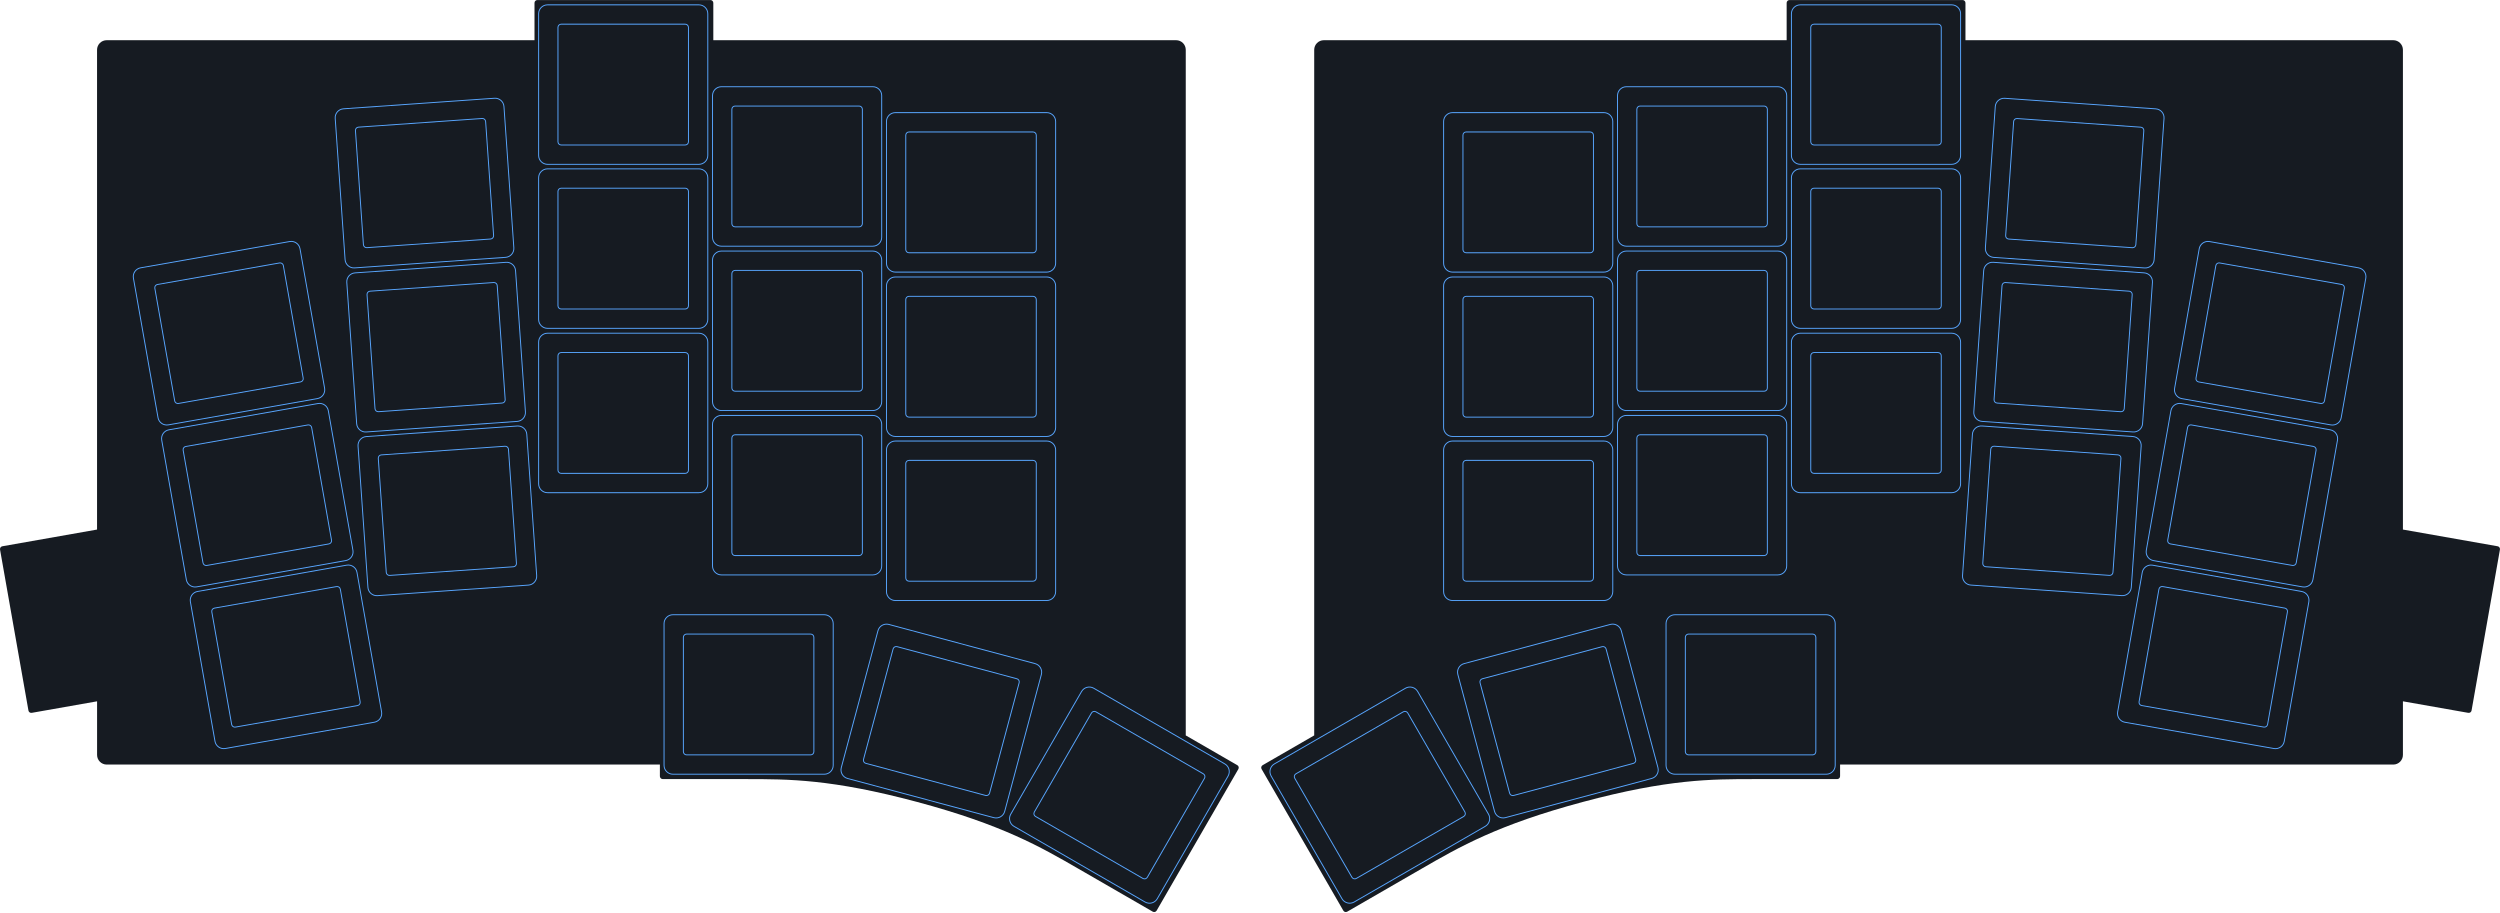
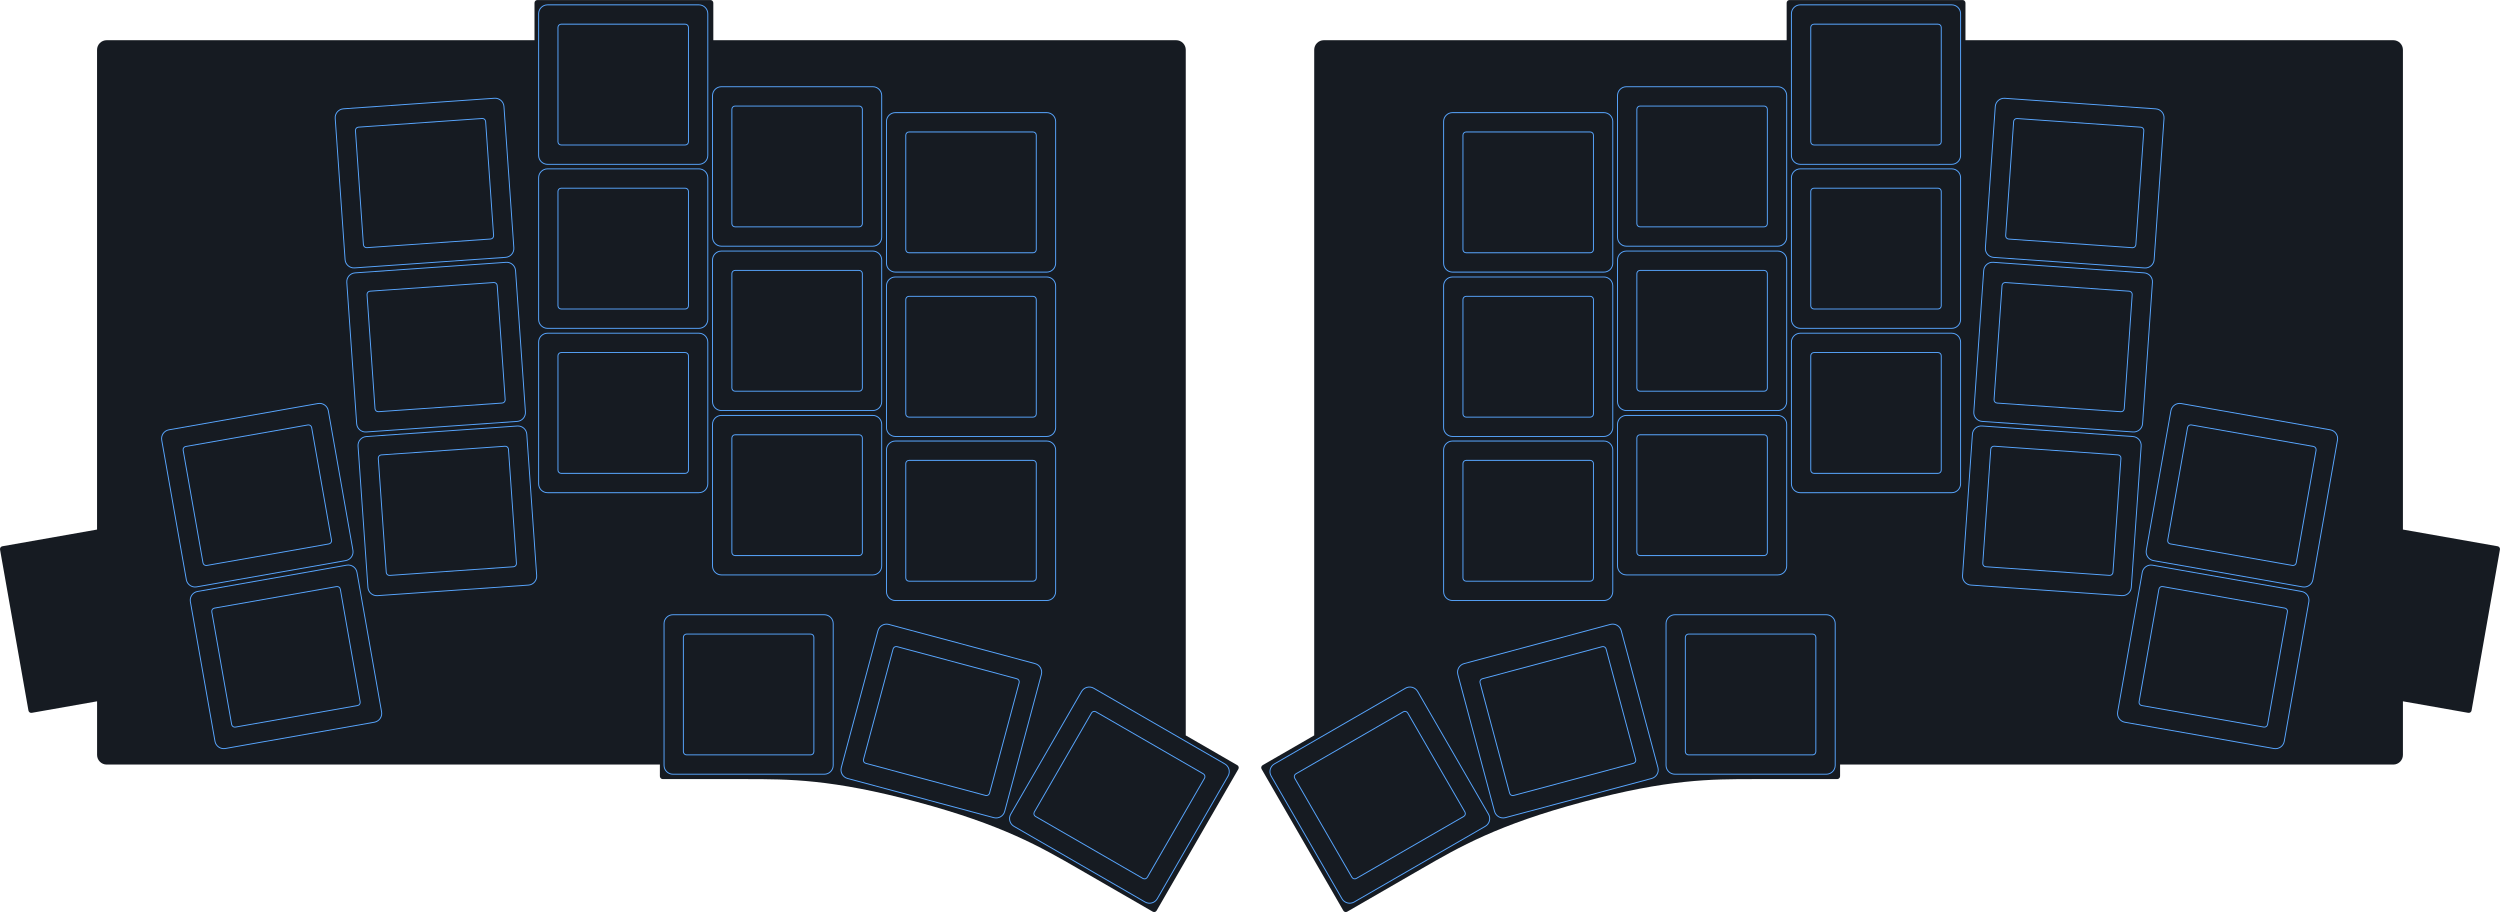
<svg xmlns="http://www.w3.org/2000/svg" width="258.64mm" height="94.36mm" viewBox="0 0 733.16 267.46">
  <defs>
    <style>
      .cls-1 {
        fill: #161b22;
      }

      .cls-2 {
        fill: none;
        stroke: #58a6ff;
        stroke-miterlimit: 10;
        stroke-width: .28px;
      }
    </style>
  </defs>
  <g id="Shape">
    <path class="cls-1" d="M.69,160.19l27.77-4.9V14.61c0-1.57,1.27-2.83,2.83-2.83h125.46V.84c0-.46,.38-.84,.84-.84h50.76c.46,0,.84,.38,.84,.84V11.78h135.72c1.57,0,2.83,1.27,2.83,2.83V215.66l15.12,8.73c.4,.23,.54,.74,.31,1.14l-23.97,41.51c-.23,.4-.74,.54-1.14,.31-2.77-1.6-13.03-7.52-21.72-12.54-11.22-6.48-22.44-12.96-47.42-19.65s-37.59-6.69-50.19-6.69c-10.77,0-21.38,0-24.37,0-.46,0-.84-.38-.84-.84v-3.42H31.3c-1.57,0-2.83-1.27-2.83-2.83v-15.72l-19.16,3.38c-.46,.08-.89-.22-.97-.68L.01,161.16c-.08-.46,.22-.89,.68-.97Z" />
    <path class="cls-1" d="M732.46,160.19l-27.77-4.9V14.61c0-1.57-1.27-2.83-2.83-2.83h-125.46V.84c0-.46-.38-.84-.84-.84h-50.76c-.46,0-.84,.38-.84,.84V11.78h-135.72c-1.57,0-2.83,1.27-2.83,2.83V215.66l-15.12,8.73c-.4,.23-.54,.74-.31,1.14l23.97,41.51c.23,.4,.74,.54,1.14,.31,2.77-1.6,13.03-7.52,21.72-12.54,11.22-6.48,22.44-12.96,47.42-19.65s37.59-6.69,50.19-6.69c10.77,0,21.38,0,24.37,0,.46,0,.84-.38,.84-.84v-3.42h162.23c1.57,0,2.83-1.27,2.83-2.83v-15.72l19.16,3.38c.46,.08,.89-.22,.97-.68l8.32-47.2c.08-.46-.22-.89-.68-.97Z" />
  </g>
  <g id="Keys_Kopie" data-name="Keys Kopie">
    <g id="Keycaps">
      <rect class="cls-2" x="259.97" y="33.02" width="49.61" height="46.77" rx="2.61" ry="2.61" />
      <rect class="cls-2" x="259.97" y="81.22" width="49.61" height="46.77" rx="2.61" ry="2.61" />
      <rect class="cls-2" x="259.97" y="129.33" width="49.61" height="46.77" rx="2.61" ry="2.61" />
      <rect class="cls-2" x="208.96" y="25.42" width="49.61" height="46.77" rx="2.61" ry="2.61" />
      <rect class="cls-2" x="208.96" y="73.62" width="49.61" height="46.77" rx="2.61" ry="2.61" />
      <rect class="cls-2" x="208.96" y="121.82" width="49.61" height="46.77" rx="2.61" ry="2.61" />
      <rect class="cls-2" x="157.96" y="1.41" width="49.61" height="46.77" rx="2.61" ry="2.61" />
      <rect class="cls-2" x="157.96" y="49.51" width="49.61" height="46.77" rx="2.61" ry="2.61" />
      <rect class="cls-2" x="157.96" y="97.71" width="49.61" height="46.77" rx="2.61" ry="2.61" />
      <rect class="cls-2" x="194.74" y="180.27" width="49.61" height="46.77" rx="2.61" ry="2.61" />
      <rect class="cls-2" x="99.69" y="30.3" width="49.61" height="46.77" rx="2.61" ry="2.61" transform="translate(-3.44 8.81) rotate(-4)" />
      <rect class="cls-2" x="103.09" y="78.41" width="49.61" height="46.77" rx="2.61" ry="2.61" transform="translate(-6.79 9.17) rotate(-4)" />
      <rect class="cls-2" x="106.39" y="126.41" width="49.61" height="46.77" rx="2.61" ry="2.61" transform="translate(-10.13 9.52) rotate(-4)" />
-       <rect class="cls-2" x="42.36" y="74.32" width="49.61" height="46.77" rx="2.61" ry="2.61" transform="translate(-15.95 13.15) rotate(-10)" />
      <rect class="cls-2" x="50.66" y="121.83" width="49.61" height="46.77" rx="2.61" ry="2.61" transform="translate(-24.07 15.31) rotate(-10)" />
      <rect class="cls-2" x="59.06" y="169.23" width="49.61" height="46.77" rx="2.61" ry="2.61" transform="translate(-32.17 17.49) rotate(-10)" />
      <rect class="cls-2" x="252.67" y="186.64" width="46.77" height="49.61" rx="2.61" ry="2.61" transform="translate(.37 423.37) rotate(-75)" />
      <rect class="cls-2" x="304.89" y="208.37" width="46.77" height="49.61" rx="2.61" ry="2.61" transform="translate(-37.79 400.88) rotate(-60)" />
    </g>
    <g>
      <rect class="cls-2" x="265.63" y="38.69" width="38.27" height="35.43" rx=".95" ry=".95" />
      <rect class="cls-2" x="265.63" y="86.89" width="38.27" height="35.43" rx=".95" ry=".95" />
      <rect class="cls-2" x="265.63" y="135" width="38.27" height="35.43" rx=".95" ry=".95" />
      <rect class="cls-2" x="214.63" y="31.09" width="38.27" height="35.43" rx=".95" ry=".95" />
      <rect class="cls-2" x="214.63" y="79.29" width="38.27" height="35.43" rx=".95" ry=".95" />
      <rect class="cls-2" x="214.63" y="127.49" width="38.27" height="35.43" rx=".95" ry=".95" />
      <rect class="cls-2" x="163.63" y="7.08" width="38.27" height="35.43" rx=".95" ry=".95" />
      <rect class="cls-2" x="163.63" y="55.18" width="38.27" height="35.43" rx=".95" ry=".95" />
      <rect class="cls-2" x="163.63" y="103.38" width="38.27" height="35.43" rx=".95" ry=".95" />
      <rect class="cls-2" x="200.41" y="185.94" width="38.27" height="35.43" rx=".95" ry=".95" />
      <rect class="cls-2" x="105.36" y="35.97" width="38.27" height="35.43" rx=".95" ry=".95" transform="translate(-3.44 8.81) rotate(-4)" />
      <rect class="cls-2" x="108.76" y="84.07" width="38.27" height="35.43" rx=".95" ry=".95" transform="translate(-6.79 9.17) rotate(-4)" />
      <rect class="cls-2" x="112.06" y="132.08" width="38.27" height="35.43" rx=".95" ry=".95" transform="translate(-10.13 9.52) rotate(-4)" />
-       <rect class="cls-2" x="48.03" y="79.99" width="38.27" height="35.43" rx=".95" ry=".95" transform="translate(-15.95 13.15) rotate(-10)" />
      <rect class="cls-2" x="56.33" y="127.5" width="38.27" height="35.43" rx=".95" ry=".95" transform="translate(-24.07 15.31) rotate(-10)" />
      <rect class="cls-2" x="64.73" y="174.9" width="38.27" height="35.43" rx=".95" ry=".95" transform="translate(-32.17 17.49) rotate(-10)" />
      <rect class="cls-2" x="258.34" y="192.31" width="35.43" height="38.27" rx=".95" ry=".95" transform="translate(.37 423.37) rotate(-75)" />
      <rect class="cls-2" x="310.56" y="214.04" width="35.43" height="38.27" rx=".95" ry=".95" transform="translate(-37.79 400.88) rotate(-60)" />
    </g>
    <g id="Keycaps-2" data-name="Keycaps">
      <rect class="cls-2" x="423.36" y="33.02" width="49.61" height="46.77" rx="2.61" ry="2.61" />
      <rect class="cls-2" x="423.36" y="81.22" width="49.61" height="46.77" rx="2.61" ry="2.61" />
      <rect class="cls-2" x="423.36" y="129.33" width="49.61" height="46.77" rx="2.61" ry="2.61" />
      <rect class="cls-2" x="474.36" y="25.42" width="49.61" height="46.77" rx="2.61" ry="2.61" />
      <rect class="cls-2" x="474.36" y="73.62" width="49.61" height="46.77" rx="2.61" ry="2.61" />
      <rect class="cls-2" x="474.36" y="121.82" width="49.61" height="46.77" rx="2.61" ry="2.61" />
      <rect class="cls-2" x="525.36" y="1.41" width="49.61" height="46.77" rx="2.61" ry="2.61" />
      <rect class="cls-2" x="525.36" y="49.51" width="49.61" height="46.77" rx="2.61" ry="2.61" />
      <rect class="cls-2" x="525.36" y="97.71" width="49.61" height="46.77" rx="2.61" ry="2.61" />
      <rect class="cls-2" x="488.59" y="180.27" width="49.61" height="46.77" rx="2.61" ry="2.61" />
      <rect class="cls-2" x="585.05" y="28.89" width="46.77" height="49.61" rx="2.61" ry="2.61" transform="translate(512.43 656.9) rotate(-86)" />
      <rect class="cls-2" x="581.65" y="76.99" width="46.77" height="49.61" rx="2.61" ry="2.61" transform="translate(461.29 698.25) rotate(-86)" />
      <rect class="cls-2" x="578.35" y="124.99" width="46.77" height="49.61" rx="2.61" ry="2.61" transform="translate(410.33 739.61) rotate(-86)" />
-       <rect class="cls-2" x="642.38" y="72.9" width="46.77" height="49.61" rx="2.61" ry="2.61" transform="translate(453.94 736.4) rotate(-80)" />
      <rect class="cls-2" x="634.08" y="120.41" width="46.77" height="49.61" rx="2.61" ry="2.61" transform="translate(400.29 767.48) rotate(-80)" />
      <rect class="cls-2" x="625.68" y="167.81" width="46.77" height="49.61" rx="2.61" ry="2.61" transform="translate(346.67 798.38) rotate(-80)" />
      <rect class="cls-2" x="432.07" y="188.06" width="49.61" height="46.77" rx="2.61" ry="2.61" transform="translate(-39.16 125.45) rotate(-15)" />
      <rect class="cls-2" x="379.85" y="209.78" width="49.61" height="46.77" rx="2.61" ry="2.61" transform="translate(-62.37 233.57) rotate(-30)" />
    </g>
    <g>
      <rect class="cls-2" x="429.03" y="38.69" width="38.27" height="35.43" rx=".95" ry=".95" />
      <rect class="cls-2" x="429.03" y="86.89" width="38.27" height="35.43" rx=".95" ry=".95" />
      <rect class="cls-2" x="429.03" y="135" width="38.27" height="35.43" rx=".95" ry=".95" />
      <rect class="cls-2" x="480.03" y="31.09" width="38.27" height="35.43" rx=".95" ry=".95" />
      <rect class="cls-2" x="480.03" y="79.29" width="38.27" height="35.43" rx=".95" ry=".95" />
      <rect class="cls-2" x="480.03" y="127.49" width="38.27" height="35.43" rx=".95" ry=".95" />
      <rect class="cls-2" x="531.03" y="7.08" width="38.27" height="35.43" rx=".95" ry=".95" />
      <rect class="cls-2" x="531.03" y="55.18" width="38.27" height="35.43" rx=".95" ry=".95" />
      <rect class="cls-2" x="531.03" y="103.38" width="38.27" height="35.43" rx=".95" ry=".95" />
      <rect class="cls-2" x="494.25" y="185.94" width="38.27" height="35.43" rx=".95" ry=".95" />
      <rect class="cls-2" x="590.72" y="34.56" width="35.43" height="38.27" rx=".95" ry=".95" transform="translate(512.44 656.9) rotate(-86)" />
      <rect class="cls-2" x="587.32" y="82.66" width="35.43" height="38.27" rx=".95" ry=".95" transform="translate(461.29 698.25) rotate(-86)" />
      <rect class="cls-2" x="584.02" y="130.66" width="35.43" height="38.27" rx=".95" ry=".95" transform="translate(410.33 739.61) rotate(-86)" />
-       <rect class="cls-2" x="648.05" y="78.57" width="35.43" height="38.27" rx=".95" ry=".95" transform="translate(453.93 736.39) rotate(-80)" />
      <rect class="cls-2" x="639.75" y="126.08" width="35.43" height="38.27" rx=".95" ry=".95" transform="translate(400.29 767.47) rotate(-80)" />
      <rect class="cls-2" x="631.35" y="173.48" width="35.43" height="38.27" rx=".95" ry=".95" transform="translate(346.67 798.37) rotate(-80)" />
      <rect class="cls-2" x="437.73" y="193.73" width="38.27" height="35.43" rx=".95" ry=".95" transform="translate(-39.16 125.46) rotate(-15)" />
      <rect class="cls-2" x="385.52" y="215.45" width="38.27" height="35.43" rx=".95" ry=".95" transform="translate(-62.37 233.57) rotate(-30)" />
    </g>
  </g>
</svg>
